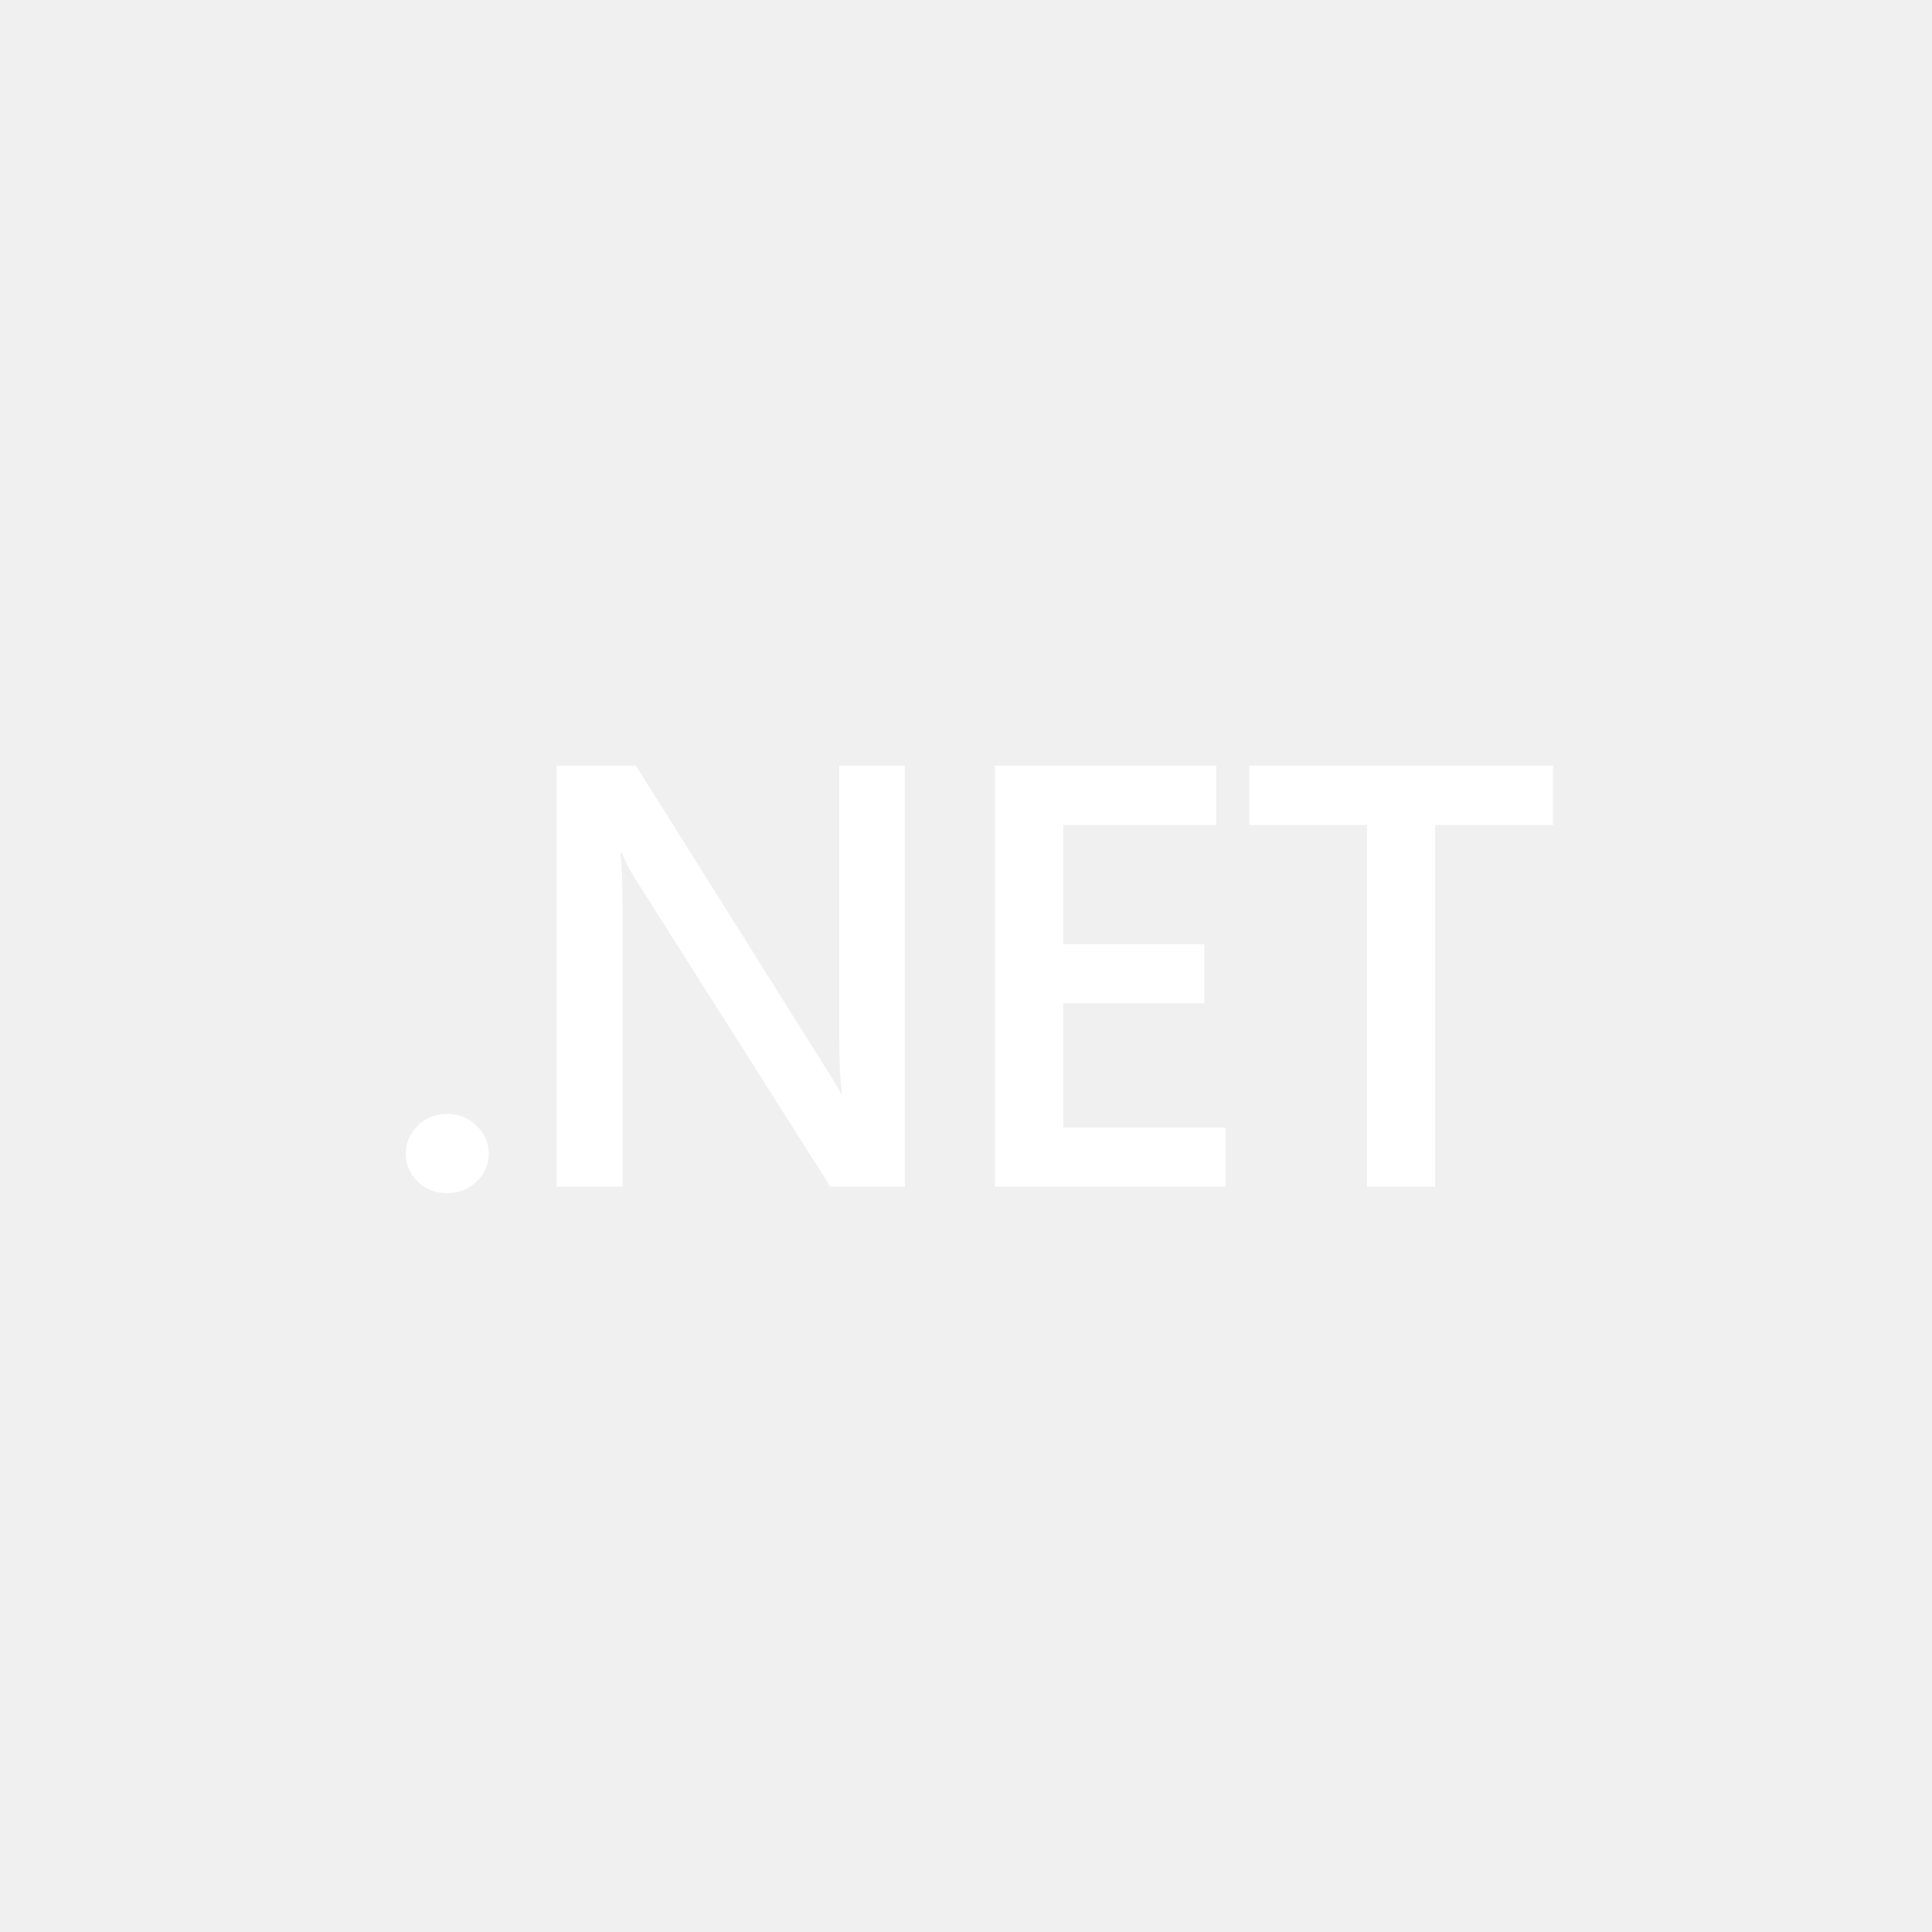
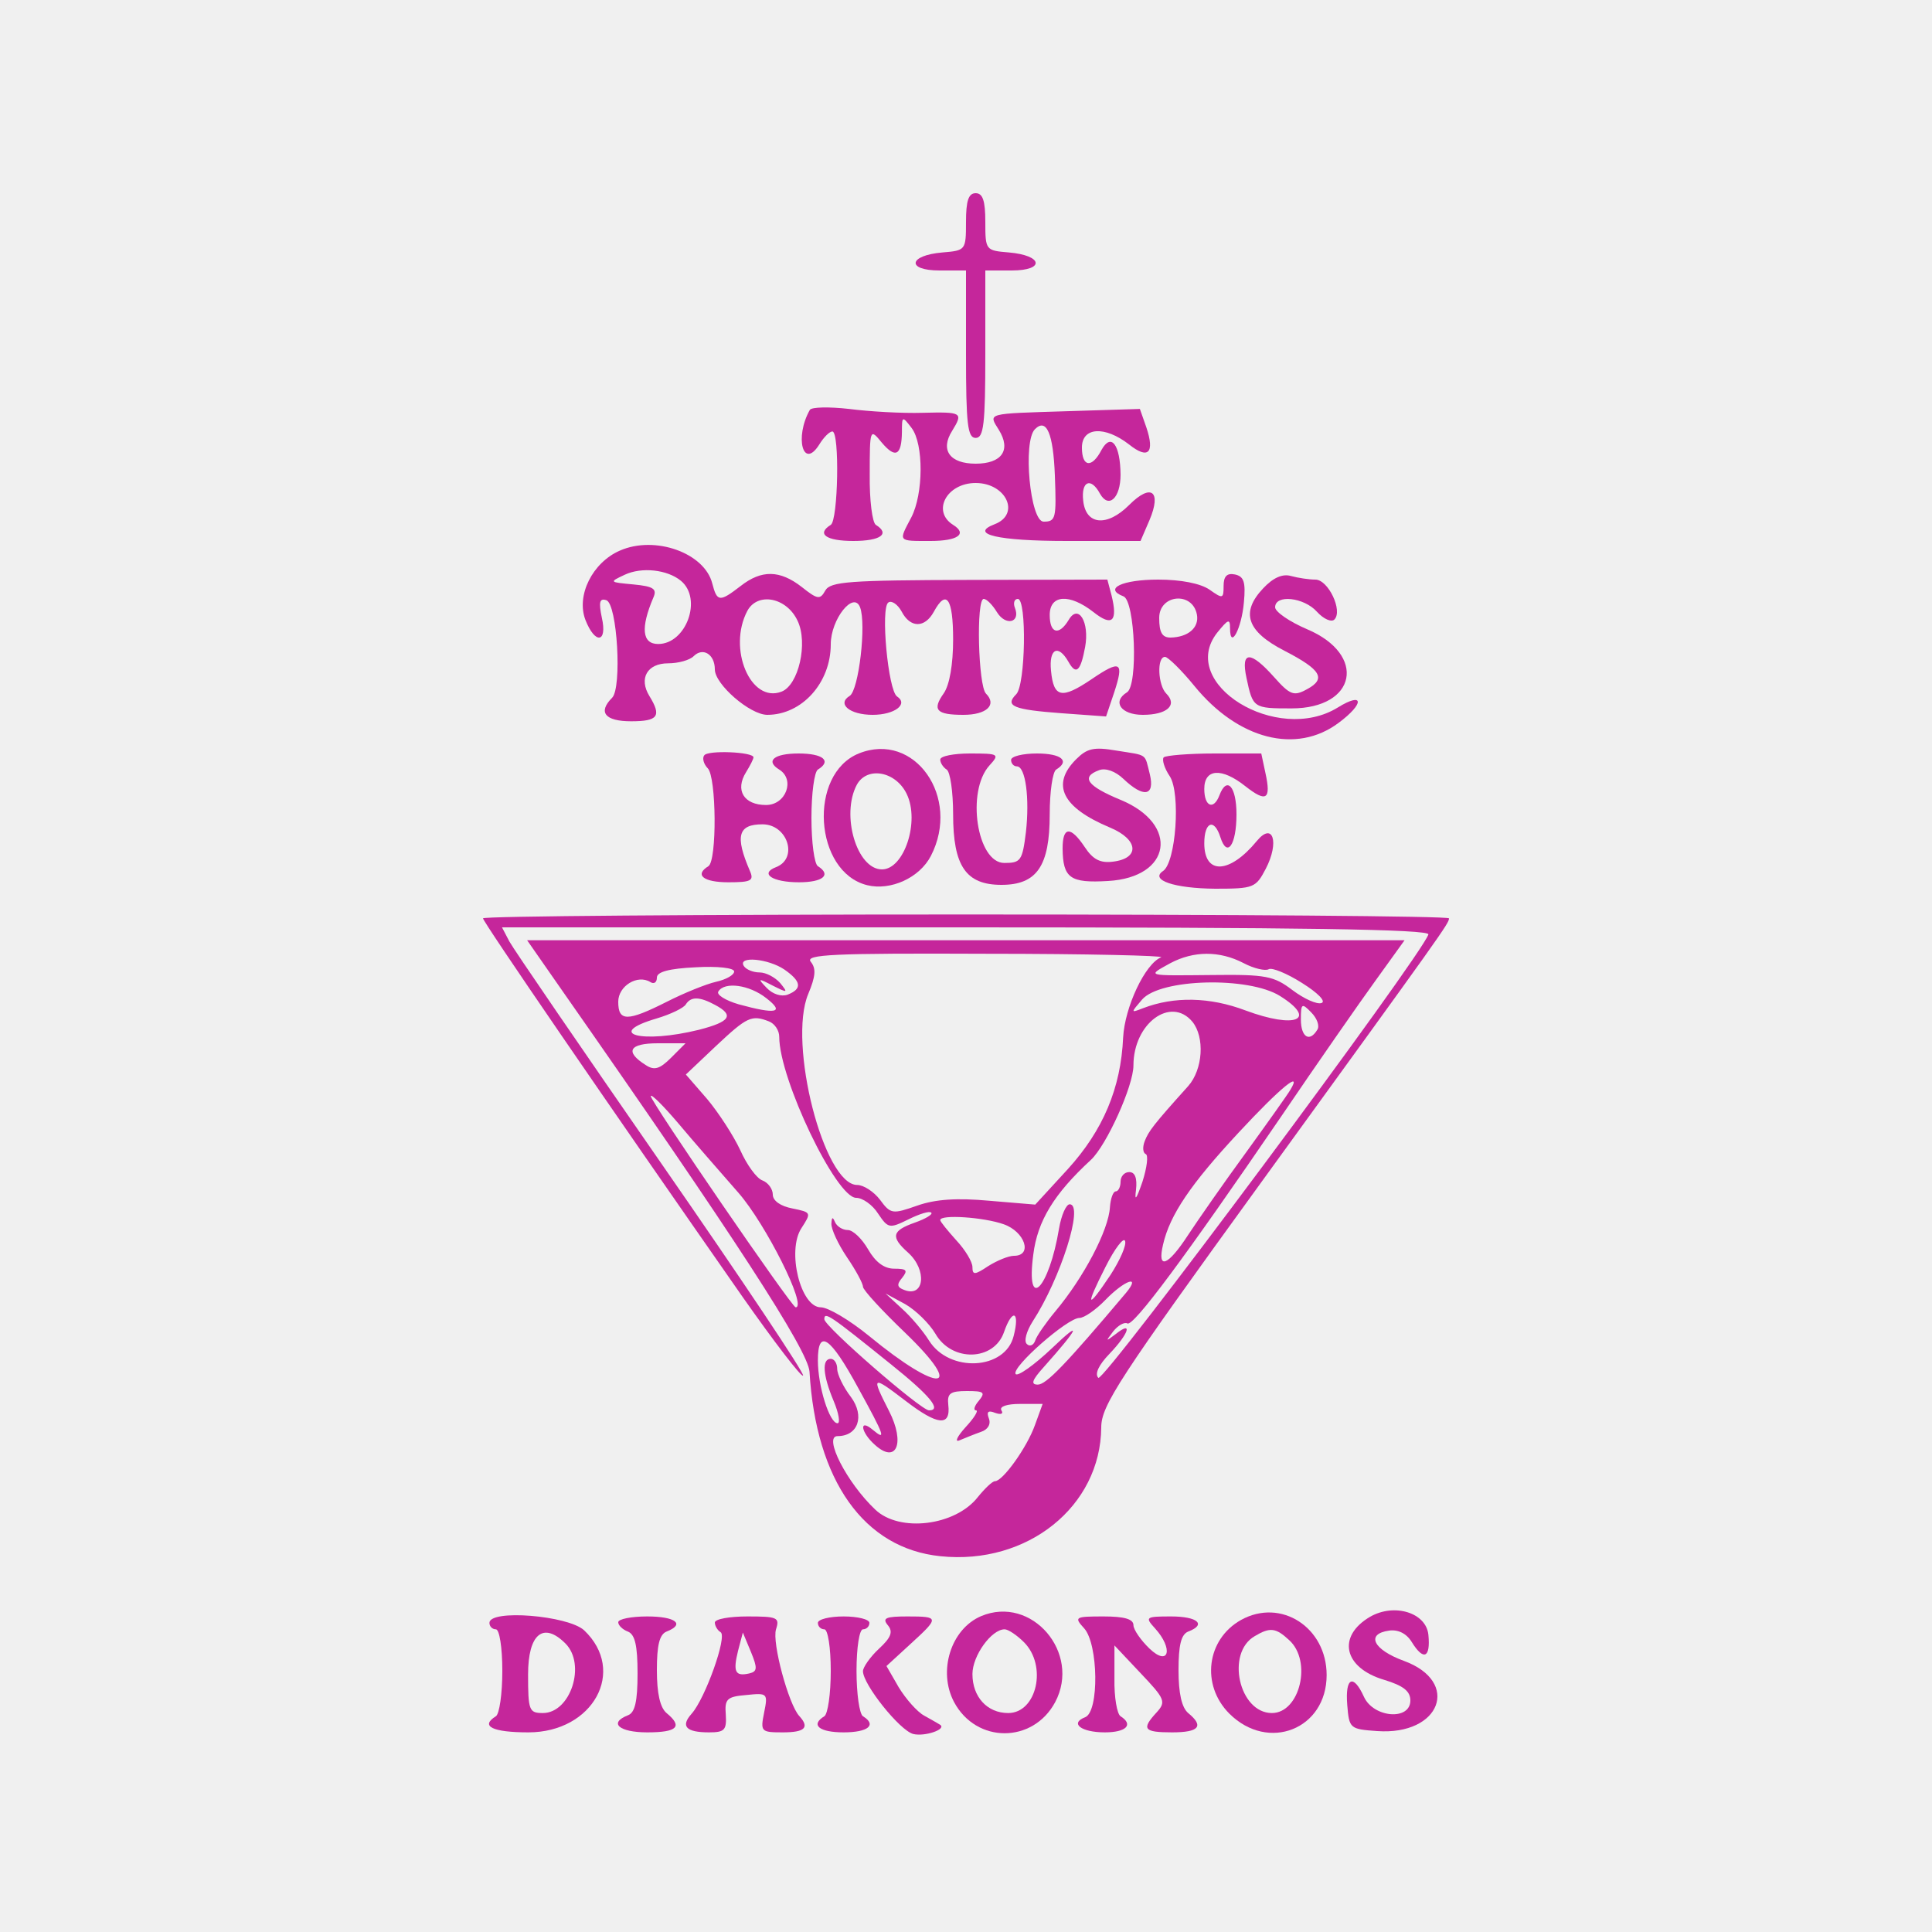
- <svg xmlns="http://www.w3.org/2000/svg" width="456" height="456" viewBox="0 0 456 456" version="1.1" xml:space="preserve" style="fill-rule:evenodd;clip-rule:evenodd;stroke-linejoin:round;stroke-miterlimit:2;">
-   <path d="m 105.5,281.609 c -2.703,0 -5.001,-0.9 -6.893,-2.702 -1.892,-1.848 -2.838,-4.042 -2.838,-6.582 0,-2.587 0.946,-4.804 2.838,-6.652 1.892,-1.848 4.19,-2.772 6.893,-2.772 2.748,0 5.068,0.924 6.96,2.772 1.937,1.848 2.906,4.064 2.906,6.652 0,2.54 -0.968,4.734 -2.906,6.582 -1.892,1.802 -4.212,2.702 -6.96,2.702 z" style="fill:#ffffff;fill-rule:nonzero;stroke-width:0.838" />
-   <path d="M 213.561,280.084 H 195.99 L 149.7,207.054 c -1.171,-1.848 -2.14,-3.765 -2.906,-5.751 h -0.406 c 0.361,2.125 0.541,6.675 0.541,13.65 v 65.132 h -15.543 v -99.36 h 18.719 l 44.737,71.298 c 1.892,2.957 3.109,4.989 3.649,6.098 h 0.27 c -0.45,-2.632 -0.676,-7.09 -0.676,-13.373 v -64.023 h 15.476 z" style="fill:#ffffff;fill-rule:nonzero;stroke-width:0.838" />
-   <path d="m 289.251,280.084 h -54.401 v -99.36 h 52.238 v 13.997 h -36.154 v 28.131 h 33.316 v 13.927 h -33.316 v 29.378 h 38.316 z" style="fill:#ffffff;fill-rule:nonzero;stroke-width:0.838" />
-   <path d="M 366.565,194.721 H 338.722 v 85.363 h -16.084 v -85.363 h -27.775 v -13.997 h 71.701 z" style="fill:#ffffff;fill-rule:nonzero;stroke-width:0.838" />
+ <svg xmlns="http://www.w3.org/2000/svg" version="1.0" width="300pt" height="300pt" viewBox="0 0 300 300" preserveAspectRatio="xMidYMid meet">
+   <g transform="translate(0,300) scale(0.05,-0.05)" fill="#c5269b" stroke="none">
+     <path d="M3000 5311 c0 -88 -1 -89 -73 -95 -106 -9 -113 -56 -9 -56 l82 0 0 -260 c0 -218 5 -260 30 -260 25 0 30 42 30 260 l0 260 82 0 c104 0 97 47 -9 56 -72 6 -73 7 -73 95 0 66 -8 89 -30 89 -22 0 -30 -23 -30 -89z" />
+     <path d="M2515 4727 c-48 -85 -21 -187 29 -108 14 23 32 41 41 41 23 0 18 -276 -5 -290 -45 -28 -15 -50 70 -50 85 0 115 22 70 50 -11 7 -20 77 -19 156 0 143 1 144 37 100 43 -51 62 -41 63 32 0 50 1 51 30 13 38 -50 37 -205 -1 -278 -40 -76 -43 -73 60 -73 85 0 115 22 70 50 -67 42 -20 130 70 130 95 0 140 -97 59 -128 -81 -31 11 -52 223 -52 l230 0 28 65 c38 90 5 115 -63 47 -69 -69 -135 -63 -143 13 -7 61 24 74 52 22 27 -48 64 -14 64 59 -1 93 -29 131 -59 77 -30 -58 -61 -54 -61 7 0 64 71 68 146 10 60 -48 81 -27 54 53 l-20 57 -225 -7 c-254 -8 -246 -5 -213 -58 39 -63 9 -105 -72 -105 -80 0 -111 42 -73 102 35 57 31 59 -92 56 -63 -2 -166 4 -228 12 -62 7 -117 6 -122 -3z m761 -204 c5 -133 3 -143 -35 -143 -42 0 -65 249 -27 287 36 36 57 -13 62 -144z" />
+     <path d="M1925 4290 c-85 -37 -136 -139 -107 -215 30 -77 69 -72 51 7 -10 48 -7 61 14 54 34 -11 49 -272 18 -303 -45 -45 -22 -73 59 -73 84 0 95 16 57 78 -34 55 -7 102 58 102 32 0 67 10 79 22 29 29 66 6 66 -41 0 -46 109 -141 163 -141 107 0 197 99 197 219 0 78 71 167 91 115 20 -52 -4 -257 -32 -275 -41 -25 0 -59 71 -59 68 0 112 33 76 57 -28 18 -52 277 -27 292 10 7 29 -6 41 -28 27 -52 72 -52 100 -1 39 72 60 42 60 -86 0 -77 -11 -141 -29 -167 -37 -52 -23 -67 61 -67 72 0 105 31 70 66 -24 24 -31 294 -7 294 9 0 27 -18 41 -41 27 -44 74 -33 56 13 -6 15 -2 28 9 28 28 0 24 -267 -5 -296 -37 -37 -8 -48 141 -59 l138 -10 25 74 c32 97 20 103 -71 41 -92 -62 -117 -57 -125 27 -7 68 22 84 54 28 24 -43 38 -30 52 46 14 77 -21 135 -51 84 -30 -50 -59 -43 -59 15 0 64 62 67 136 9 58 -46 76 -29 56 52 l-13 49 -429 -1 c-374 -1 -431 -5 -447 -33 -16 -29 -24 -28 -73 11 -68 53 -125 54 -190 3 -65 -50 -73 -50 -88 8 -24 95 -178 150 -287 102z m190 -94 c67 -56 16 -196 -71 -196 -50 0 -55 50 -15 144 12 27 1 35 -62 41 -75 7 -76 7 -27 30 53 25 133 16 175 -19z m362 -124 c33 -69 3 -200 -50 -220 -96 -37 -168 134 -106 251 32 59 122 42 156 -31z" />
+     <path d="M3800 4180 c0 -40 -3 -40 -44 -11 -28 19 -88 31 -159 31 -112 0 -171 -28 -108 -52 36 -14 46 -276 11 -298 -47 -29 -19 -70 49 -70 75 0 109 30 73 66 -26 26 -30 114 -4 114 9 0 51 -41 91 -90 136 -167 317 -213 448 -115 81 60 79 98 -2 48 -189 -117 -499 74 -375 232 34 42 40 45 40 14 0 -69 36 -1 43 80 6 64 0 81 -28 87 -25 5 -35 -6 -35 -36z m-83 -88 c8 -41 -27 -71 -82 -72 -26 0 -35 16 -35 61 0 73 103 83 117 11z" />
+     <path d="M3923 4173 c-71 -75 -51 -134 66 -194 114 -59 131 -87 69 -120 -40 -22 -52 -17 -101 38 -74 83 -104 82 -86 -2 20 -94 21 -95 140 -95 202 0 235 167 48 246 -54 23 -99 54 -99 68 0 41 90 31 130 -14 21 -23 45 -33 54 -24 27 27 -19 124 -59 124 -19 0 -53 5 -75 11 -27 8 -56 -5 -87 -38z" />
+     <path d="M2187 3654 c-7 -9 -1 -28 11 -40 27 -27 29 -287 2 -304 -44 -27 -16 -50 62 -50 71 0 80 5 67 35 -47 109 -37 145 39 145 78 0 112 -106 42 -133 -52 -20 -11 -47 71 -47 75 0 102 23 59 50 -11 7 -20 74 -20 150 0 76 9 143 20 150 44 27 16 50 -60 50 -76 0 -104 -23 -60 -50 50 -31 21 -110 -41 -110 -69 0 -97 46 -62 102 13 21 23 41 23 46 0 17 -143 23 -153 6z" />
+     <path d="M2667 3660 c-158 -64 -139 -368 26 -409 73 -18 163 23 198 91 94 182 -51 388 -224 318z m149 -126 c41 -85 -8 -234 -77 -234 -78 0 -128 169 -78 263 32 58 121 42 155 -29z" />
+     <path d="M3342 3642 c-79 -79 -43 -150 105 -212 89 -37 94 -96 9 -106 -39 -5 -62 7 -87 45 -44 66 -69 65 -69 -4 1 -92 23 -108 141 -101 197 11 223 176 39 252 -104 43 -124 71 -67 92 20 8 51 -3 76 -27 63 -60 98 -53 82 14 -17 67 -5 58 -104 74 -70 12 -91 7 -125 -27z" />
+     <path d="M2920 3641 c0 -10 9 -24 20 -31 11 -7 20 -69 20 -139 0 -161 40 -219 150 -219 110 0 150 58 150 219 0 70 9 132 20 139 44 27 16 50 -60 50 -44 0 -80 -9 -80 -20 0 -11 8 -20 18 -20 27 0 40 -99 28 -205 -11 -88 -16 -95 -67 -95 -85 0 -119 223 -46 303 32 35 29 37 -60 37 -51 0 -93 -8 -93 -19z" />
+     <path d="M3614 3648 c-6 -7 2 -34 19 -59 34 -53 19 -267 -21 -294 -42 -28 35 -54 162 -55 120 0 126 3 157 62 43 83 22 147 -28 86 -84 -102 -163 -106 -163 -7 0 67 31 79 50 19 21 -66 50 -24 50 71 0 87 -30 120 -53 59 -18 -47 -47 -35 -47 20 0 63 54 67 128 8 65 -51 80 -41 62 41 l-13 61 -145 0 c-80 0 -151 -6 -158 -12z" />
+     <path d="M1500 3148 c0 -11 384 -571 805 -1174 99 -141 184 -252 189 -246 6 5 -192 301 -439 657 -247 356 -460 667 -473 691 l-23 44 1442 0 c1040 0 1440 -6 1435 -22 -23 -69 -1009 -1393 -1025 -1377 -12 12 1 40 35 75 60 63 73 104 19 61 -32 -24 -32 -24 -8 8 15 19 35 30 44 25 18 -12 181 208 476 640 112 165 245 356 295 425 l90 125 -1362 0 -1363 0 108 -155 c535 -765 765 -1119 769 -1185 20 -338 169 -549 407 -573 270 -28 497 155 499 400 0 68 55 152 496 760 567 782 584 805 584 821 0 7 -675 12 -1500 12 -825 0 -1500 -5 -1500 -12z m2106 -121 c-50 -20 -113 -155 -118 -249 -7 -157 -62 -288 -172 -409 l-101 -110 -143 12 c-99 9 -166 5 -223 -15 -77 -27 -83 -27 -116 18 -19 25 -51 46 -71 46 -103 0 -216 440 -152 593 23 55 25 79 8 100 -19 23 68 27 545 25 312 0 556 -6 543 -11z m256 -18 c32 -17 68 -25 78 -19 10 6 57 -13 104 -43 48 -30 75 -57 60 -62 -14 -5 -54 13 -90 40 -58 44 -82 49 -249 47 -209 -2 -204 -4 -130 37 72 38 152 39 227 0z m-1426 -20 c53 -37 56 -60 10 -78 -19 -7 -46 1 -65 21 -29 30 -27 31 19 7 46 -23 48 -23 23 8 -16 18 -44 33 -64 33 -20 0 -42 9 -49 20 -20 32 76 23 126 -11z m-156 -6 c0 -11 -25 -25 -56 -32 -31 -7 -100 -35 -153 -62 -123 -62 -151 -62 -151 0 0 49 60 86 100 61 11 -7 20 -1 20 14 0 18 38 28 120 32 69 4 120 -2 120 -13z m1695 -76 c118 -74 49 -103 -107 -45 -111 42 -222 44 -318 7 -39 -15 -39 -15 -3 27 57 65 330 72 428 11z m-1595 -7 c58 -45 31 -51 -86 -19 -41 12 -70 30 -63 40 19 31 96 21 149 -21z m-159 -21 c60 -32 47 -52 -50 -77 -178 -44 -295 -13 -132 35 44 13 85 33 91 44 16 25 43 24 91 -2z m1870 -77 c-24 -40 -51 -23 -51 32 0 50 3 52 32 22 18 -18 27 -42 19 -54z m-388 25 c39 -48 33 -148 -13 -200 -108 -120 -123 -140 -135 -171 -7 -18 -6 -36 3 -40 9 -3 4 -42 -10 -86 -19 -55 -25 -63 -20 -25 4 36 -3 55 -21 55 -15 0 -27 -13 -27 -30 0 -16 -7 -30 -15 -30 -8 0 -16 -22 -18 -49 -4 -71 -81 -218 -170 -324 -29 -35 -57 -75 -62 -90 -5 -15 -17 -20 -26 -11 -10 9 -1 40 18 70 87 134 160 364 115 364 -11 0 -26 -34 -33 -75 -31 -188 -104 -262 -80 -81 13 104 64 188 179 294 49 46 132 230 132 293 0 131 116 216 183 136z m-1315 1 c18 -7 32 -28 32 -48 0 -131 177 -500 239 -500 20 0 51 -22 68 -49 31 -46 35 -47 94 -18 34 17 66 27 71 21 6 -5 -17 -19 -51 -31 -71 -25 -76 -44 -21 -93 60 -54 51 -141 -12 -116 -22 8 -24 17 -6 38 18 23 14 28 -25 28 -31 0 -58 20 -81 60 -19 33 -47 60 -63 60 -16 0 -34 11 -40 25 -7 17 -10 15 -11 -5 -1 -17 21 -64 48 -104 28 -41 50 -82 50 -92 0 -10 59 -74 131 -143 191 -184 108 -191 -112 -10 -60 49 -127 89 -150 89 -63 0 -106 176 -60 246 31 48 31 49 -28 61 -37 7 -61 24 -61 43 0 17 -14 37 -32 44 -18 6 -49 49 -69 94 -21 45 -67 116 -103 159 l-66 76 94 89 c96 90 110 97 164 76z m-304 -113 c-35 -35 -52 -40 -78 -23 -67 42 -52 68 37 68 l86 0 -45 -45z m1923 -100 c-8 -14 -70 -101 -138 -195 -68 -93 -148 -208 -179 -255 -63 -97 -97 -110 -78 -30 21 92 86 188 235 348 130 140 199 196 160 132z m-1714 -319 c85 -97 215 -356 178 -356 -12 0 -451 640 -450 656 1 8 39 -30 85 -84 46 -55 131 -152 187 -216z m824 -98 c66 -23 91 -98 32 -98 -17 0 -53 -15 -80 -32 -42 -28 -49 -28 -49 -3 0 16 -22 53 -50 83 -27 30 -50 58 -50 63 0 18 135 9 197 -13z m332 -157 c-74 -111 -80 -102 -16 24 29 58 57 94 61 81 5 -13 -16 -60 -45 -105z m48 -56 c-188 -223 -248 -285 -274 -285 -23 0 -18 14 19 55 109 122 121 150 25 58 -56 -53 -107 -89 -113 -80 -13 21 161 174 198 174 15 0 51 25 81 56 59 61 112 80 64 22z m-592 -127 c51 -89 182 -85 213 5 26 75 50 65 30 -12 -26 -106 -200 -115 -263 -14 -18 29 -56 74 -84 99 l-51 47 61 -33 c33 -19 75 -60 94 -92z m-138 -95 c121 -97 159 -143 118 -143 -26 1 -325 261 -325 283 0 25 17 13 207 -140z m-102 -73 c83 -151 88 -166 45 -130 -43 36 -37 -8 7 -47 67 -61 95 5 44 105 -56 110 -54 112 52 31 99 -76 140 -80 132 -12 -4 36 6 43 58 43 53 0 58 -4 37 -30 -14 -16 -18 -30 -9 -30 9 0 -6 -24 -33 -53 -26 -29 -34 -47 -18 -40 17 7 46 19 66 26 22 7 32 24 25 42 -8 21 -2 26 20 17 18 -6 26 -3 19 8 -7 12 17 20 58 20 l70 0 -24 -66 c-25 -70 -100 -174 -124 -174 -8 0 -31 -22 -53 -49 -70 -90 -244 -111 -319 -39 -88 83 -162 228 -117 228 64 0 85 62 42 121 -24 31 -43 71 -43 88 0 17 -9 31 -20 31 -28 0 -25 -50 9 -131 16 -38 21 -69 12 -69 -25 0 -61 115 -61 195 0 100 38 75 125 -85z" />
+     <path d="M3047 981 c-94 -40 -135 -171 -84 -267 69 -129 245 -129 314 0 81 153 -73 333 -230 267z m133 -81 c73 -73 40 -220 -49 -220 -65 0 -111 50 -111 121 0 57 59 139 100 139 11 0 38 -18 60 -40z" />
+     <path d="M3854 969 c-107 -60 -125 -202 -36 -291 121 -120 302 -48 302 120 0 148 -142 240 -266 171z m149 -62 c73 -65 34 -227 -53 -227 -102 0 -144 187 -53 239 47 28 65 26 106 -12z" />
+     <path d="M4255 979 c-104 -61 -82 -159 44 -196 59 -18 81 -35 81 -64 0 -63 -114 -54 -144 11 -33 73 -59 61 -52 -25 6 -73 8 -75 93 -81 197 -14 260 153 83 218 -96 35 -119 84 -46 94 28 4 54 -9 70 -35 37 -60 59 -50 52 22 -7 69 -106 99 -181 56z" />
+     <path d="M1520 960 c0 -11 9 -20 20 -20 11 0 20 -56 20 -129 0 -71 -9 -134 -20 -141 -50 -31 -10 -50 101 -50 201 0 306 191 173 317 -50 46 -294 66 -294 23z m236 -64 c65 -65 16 -216 -70 -216 -43 0 -46 8 -46 120 0 125 47 165 116 96z" />
+     <path d="M1920 962 c0 -10 14 -23 30 -29 22 -9 30 -43 30 -130 0 -87 -8 -122 -30 -130 -61 -24 -27 -53 60 -53 94 0 111 18 60 60 -20 17 -30 61 -30 133 0 78 8 111 30 120 59 23 28 47 -60 47 -49 0 -90 -8 -90 -18z" />
+     <path d="M2220 961 c0 -10 8 -24 18 -30 21 -13 -48 -206 -90 -253 -35 -39 -18 -58 54 -58 48 0 55 7 52 55 -4 49 4 56 64 61 66 7 67 5 55 -55 -12 -59 -9 -61 58 -61 69 0 84 15 51 51 -33 36 -85 228 -72 269 12 37 4 40 -89 40 -55 0 -101 -8 -101 -19z m107 -158 c-44 -10 -51 5 -35 70 l15 57 25 -60 c21 -51 20 -61 -5 -67z" />
+     <path d="M2540 960 c0 -11 9 -20 20 -20 11 0 20 -56 20 -129 0 -71 -9 -134 -20 -141 -44 -27 -16 -50 60 -50 76 0 104 23 60 50 -11 7 -20 70 -20 141 0 73 9 129 20 129 11 0 20 9 20 20 0 11 -36 20 -80 20 -44 0 -80 -9 -80 -20z" />
+     <path d="M2757 953 c17 -20 11 -38 -27 -73 -28 -26 -50 -58 -50 -70 0 -41 114 -184 156 -195 36 -9 106 15 83 29 -5 3 -27 16 -49 28 -22 12 -57 52 -79 88 l-38 66 73 67 c92 84 92 87 -8 87 -67 0 -79 -5 -61 -27z" />
+     <path d="M3367 943 c44 -49 47 -259 3 -276 -49 -19 -12 -47 61 -47 67 0 90 24 49 50 -11 7 -20 59 -19 116 l0 104 81 -86 c76 -80 80 -89 50 -122 -48 -52 -40 -62 48 -62 84 0 100 19 50 60 -20 17 -30 61 -30 133 0 78 8 111 30 120 58 22 29 47 -53 47 -79 0 -82 -2 -50 -37 58 -64 43 -120 -17 -63 -27 26 -50 59 -50 73 0 19 -29 27 -93 27 -89 0 -92 -2 -60 -37z" />
+   </g>
</svg>
